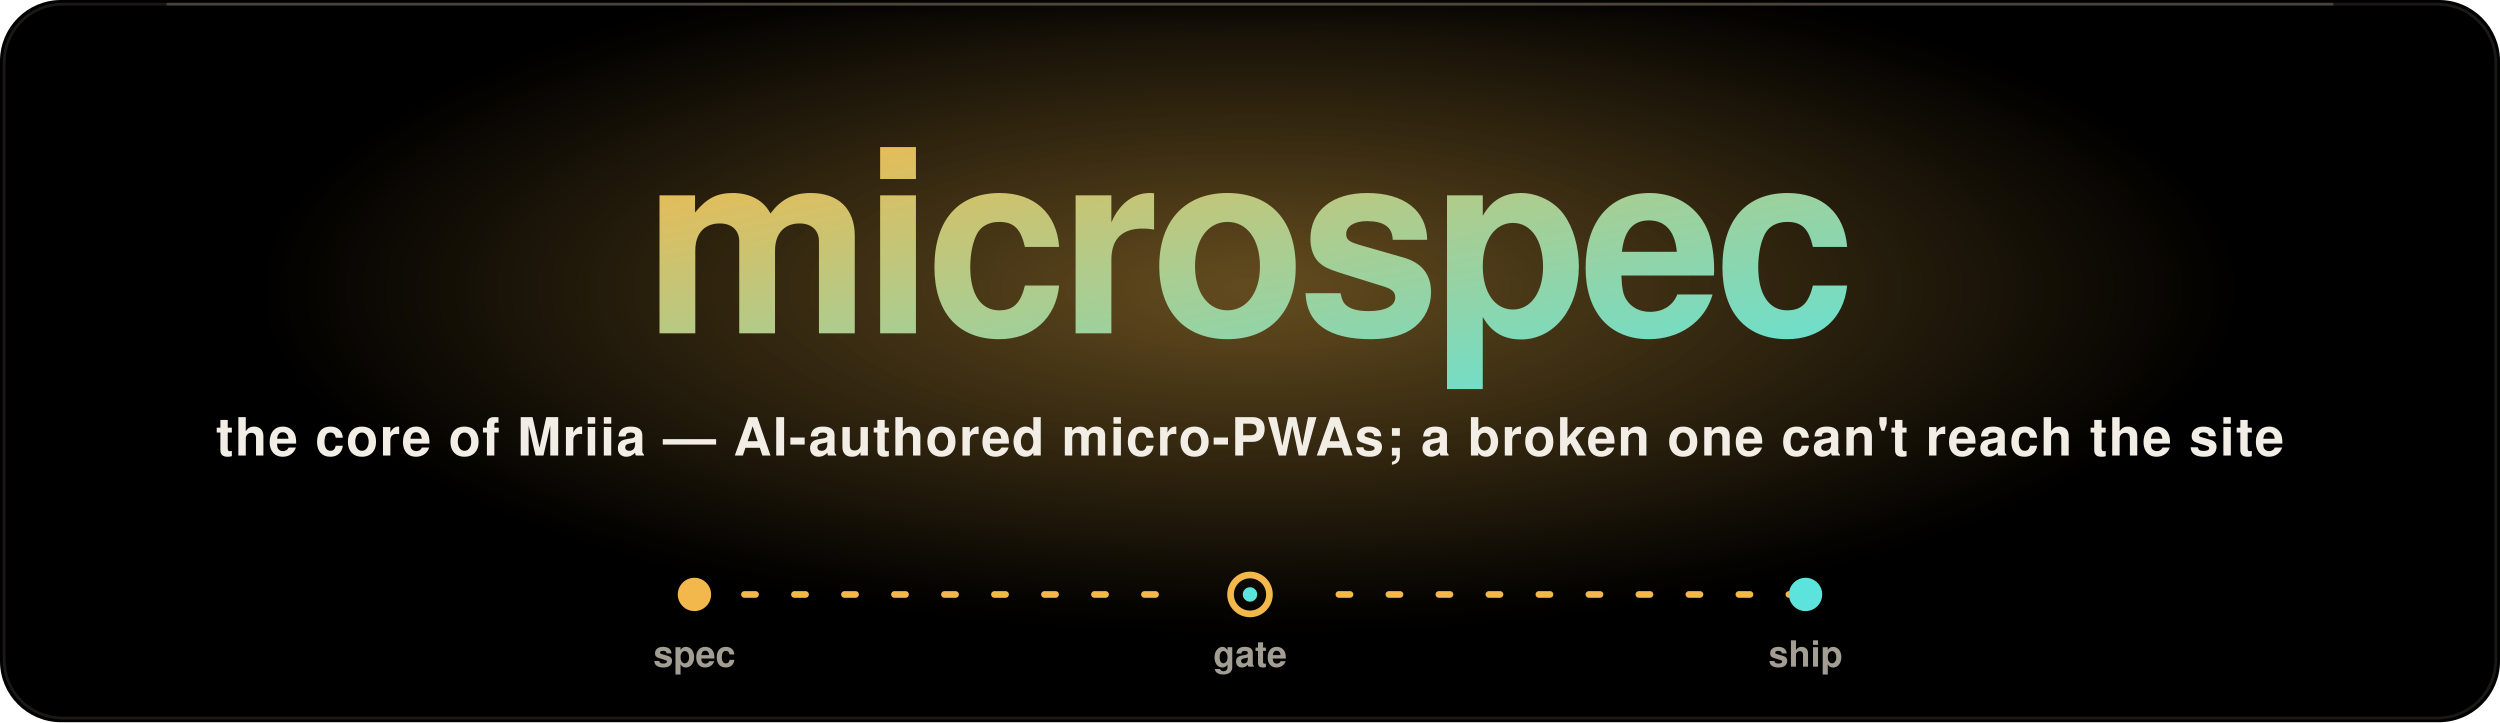
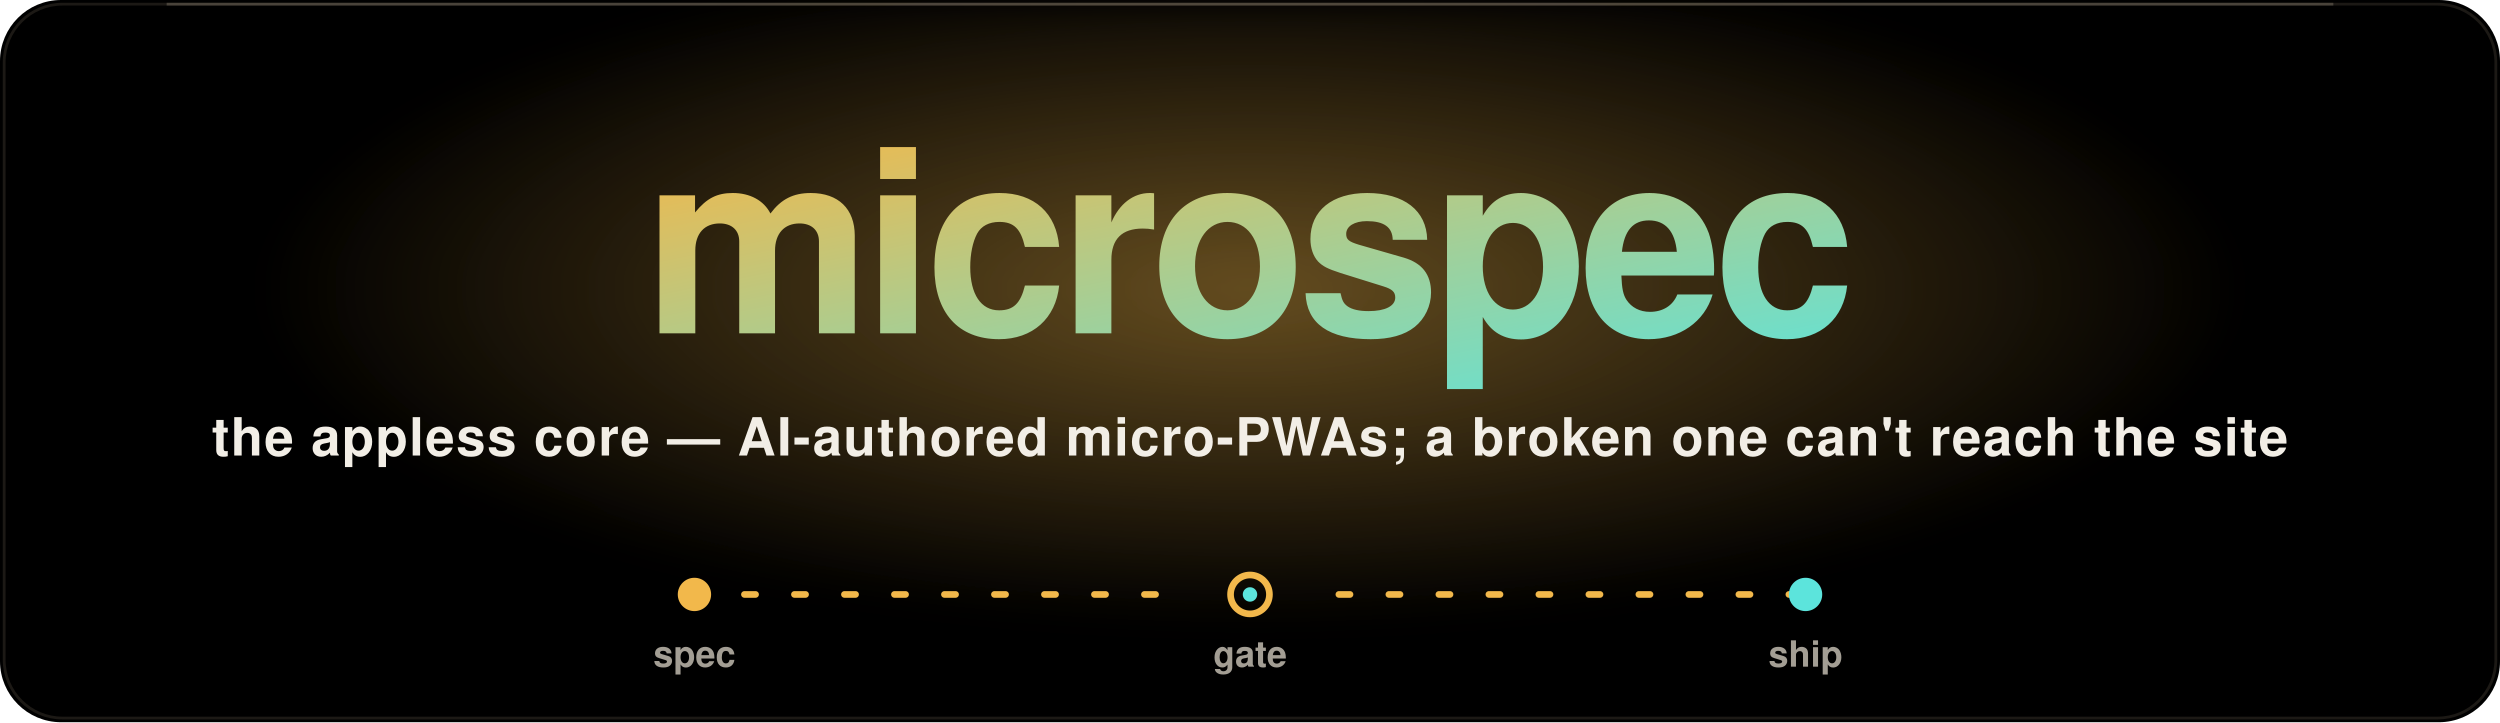
- <svg xmlns="http://www.w3.org/2000/svg" viewBox="0 0 900 260" width="900" height="260" role="img" aria-label="microspec — the core of Mriia: AI-authored micro-PWAs that pass the gates">
+ <svg xmlns="http://www.w3.org/2000/svg" viewBox="0 0 900 260" width="900" height="260" role="img" aria-label="microspec — the appless core: AI-authored micro-PWAs that pass the gates">
  <defs>
    <linearGradient id="neon" x1="0" y1="0" x2="1" y2="1">
      <stop offset="0" stop-color="#F2B84B" />
      <stop offset="1" stop-color="#5CE4DC" />
    </linearGradient>
    <radialGradient id="halo" cx="0.5" cy="0.5" r="0.5">
      <stop offset="0" stop-color="#F2B84B" stop-opacity="0.42" />
      <stop offset="1" stop-color="#F2B84B" stop-opacity="0" />
    </radialGradient>
    <filter id="soft" x="-40%" y="-40%" width="180%" height="180%">
      <feGaussianBlur stdDeviation="7" />
    </filter>
    <style>
      @keyframes breathe { 0%,100% { opacity:.35 } 50% { opacity:.85 } }
      @keyframes track   { 0% { stroke-dashoffset:36 } 100% { stroke-dashoffset:0 } }
      @keyframes tick    { 0%,72% { opacity:.35 } 80%,100% { opacity:1 } }
      .halo  { animation: breathe 3.6s ease-in-out infinite }
      .flow  { stroke-dasharray:4 14; animation: track 1.1s linear infinite }
      .n1 { animation: tick 3s ease-in-out infinite }
      .n2 { animation: tick 3s ease-in-out infinite .5s }
      .n3 { animation: tick 3s ease-in-out infinite 1s }
      @media (prefers-reduced-motion: reduce) { .halo,.flow,.n1,.n2,.n3 { animation:none } .halo{opacity:.6} }
    </style>
  </defs>
  <rect width="900" height="260" rx="22" fill="#000000" />
  <rect x="1.5" y="1.5" width="897" height="257" rx="21" fill="none" stroke="#FFE8C4" stroke-opacity="0.11" />
  <path d="M60 1.5 H840" stroke="#FFEED0" stroke-opacity="0.2" />
  <ellipse class="halo" cx="450" cy="104" rx="360" ry="120" fill="url(#halo)" filter="url(#soft)" />
  <text x="450" y="120" text-anchor="middle" font-family="'Segoe UI',Helvetica,Arial,sans-serif" font-weight="800" font-size="92" letter-spacing="-3" fill="url(#neon)">microspec</text>
-   <text x="450" y="164" text-anchor="middle" font-family="'Segoe UI',Helvetica,Arial,sans-serif" font-weight="600" font-size="19" letter-spacing="0.5" fill="#F2EEE6">the core of Mriia — AI-authored micro-PWAs; a broken one can't reach the site</text>
+   <text x="450" y="164" text-anchor="middle" font-family="'Segoe UI',Helvetica,Arial,sans-serif" font-weight="600" font-size="19" letter-spacing="0.5" fill="#F2EEE6">the appless core — AI-authored micro-PWAs; a broken one can't reach the site</text>
  <g transform="translate(0,214)" font-family="'Segoe UI',Helvetica,Arial,sans-serif" font-weight="600" font-size="13" fill="#A39E94">
    <line class="flow" x1="250" y1="0" x2="418" y2="0" stroke="#F2B84B" stroke-width="2.4" stroke-linecap="round" />
    <line class="flow" x1="482" y1="0" x2="650" y2="0" stroke="#F2B84B" stroke-width="2.4" stroke-linecap="round" />
    <g class="n1">
      <circle cx="250" cy="0" r="6" fill="#F2B84B" />
      <text x="250" y="26" text-anchor="middle">spec</text>
    </g>
    <g class="n2">
      <circle cx="450" cy="0" r="7" fill="none" stroke="#F2B84B" stroke-width="2.4" />
      <circle cx="450" cy="0" r="2.6" fill="#5CE4DC" />
      <text x="450" y="26" text-anchor="middle">gate</text>
    </g>
    <g class="n3">
      <circle cx="650" cy="0" r="6" fill="#5CE4DC" />
      <text x="650" y="26" text-anchor="middle">ship</text>
    </g>
  </g>
</svg>
